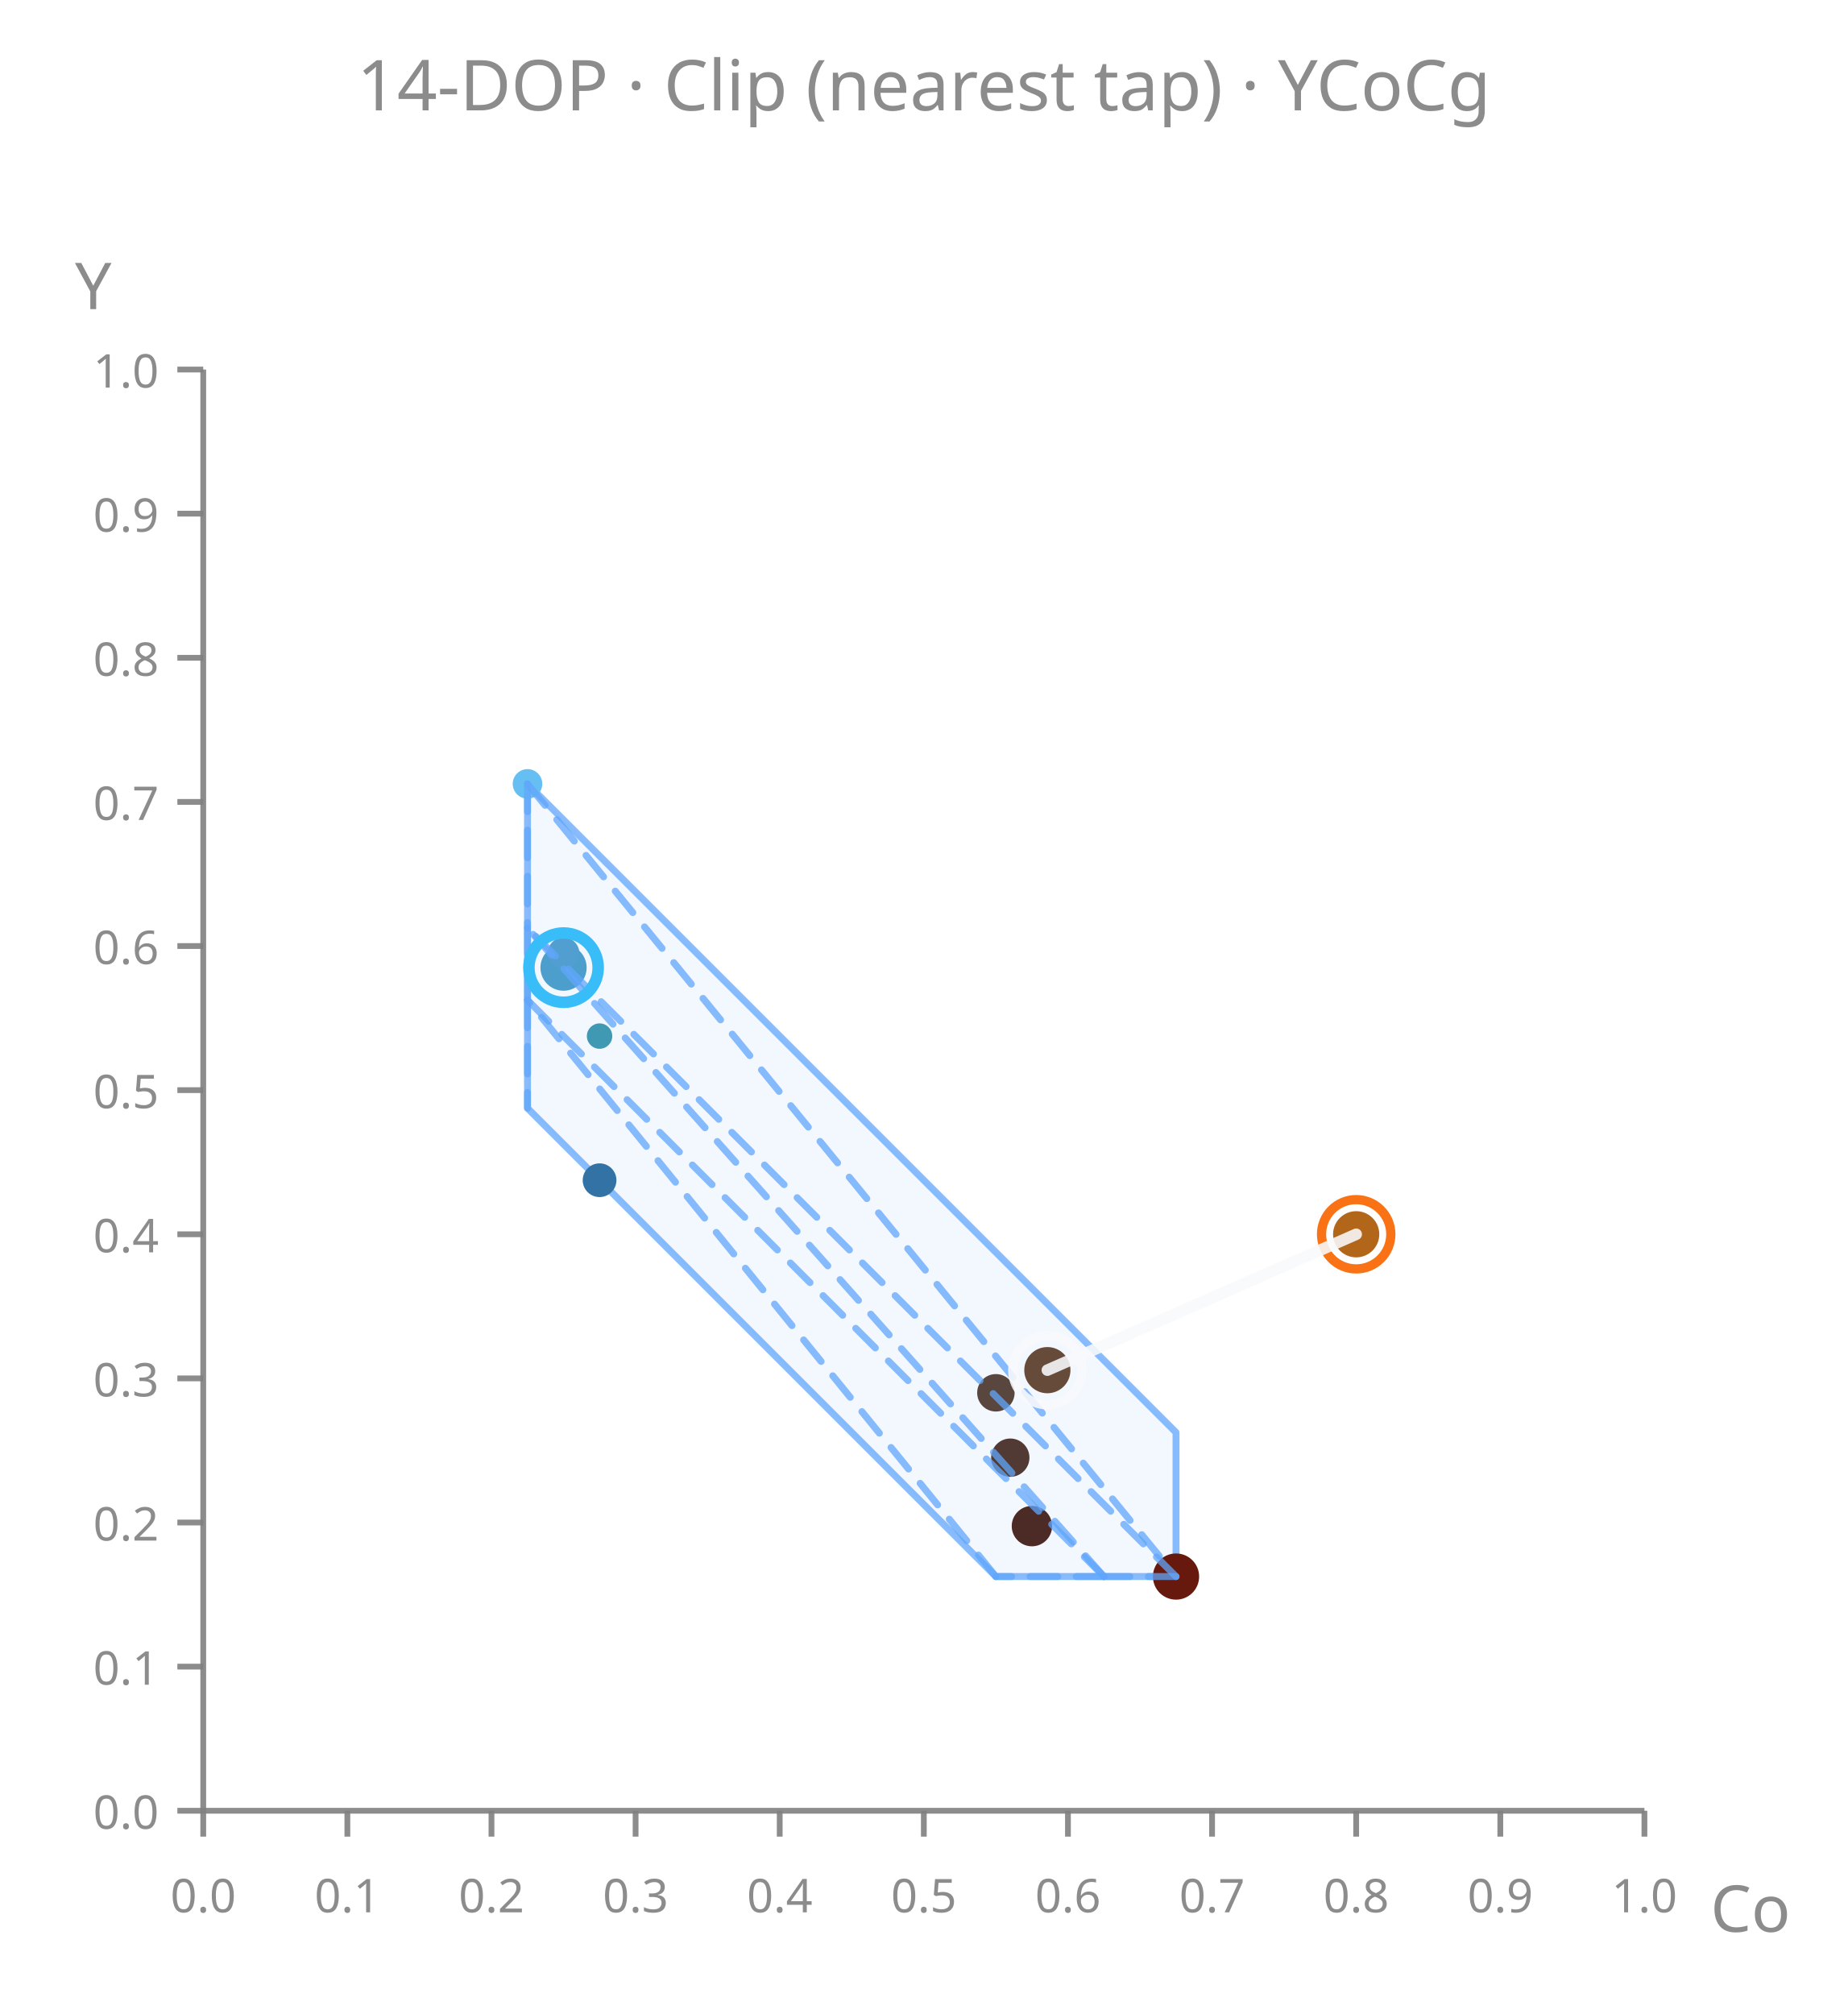
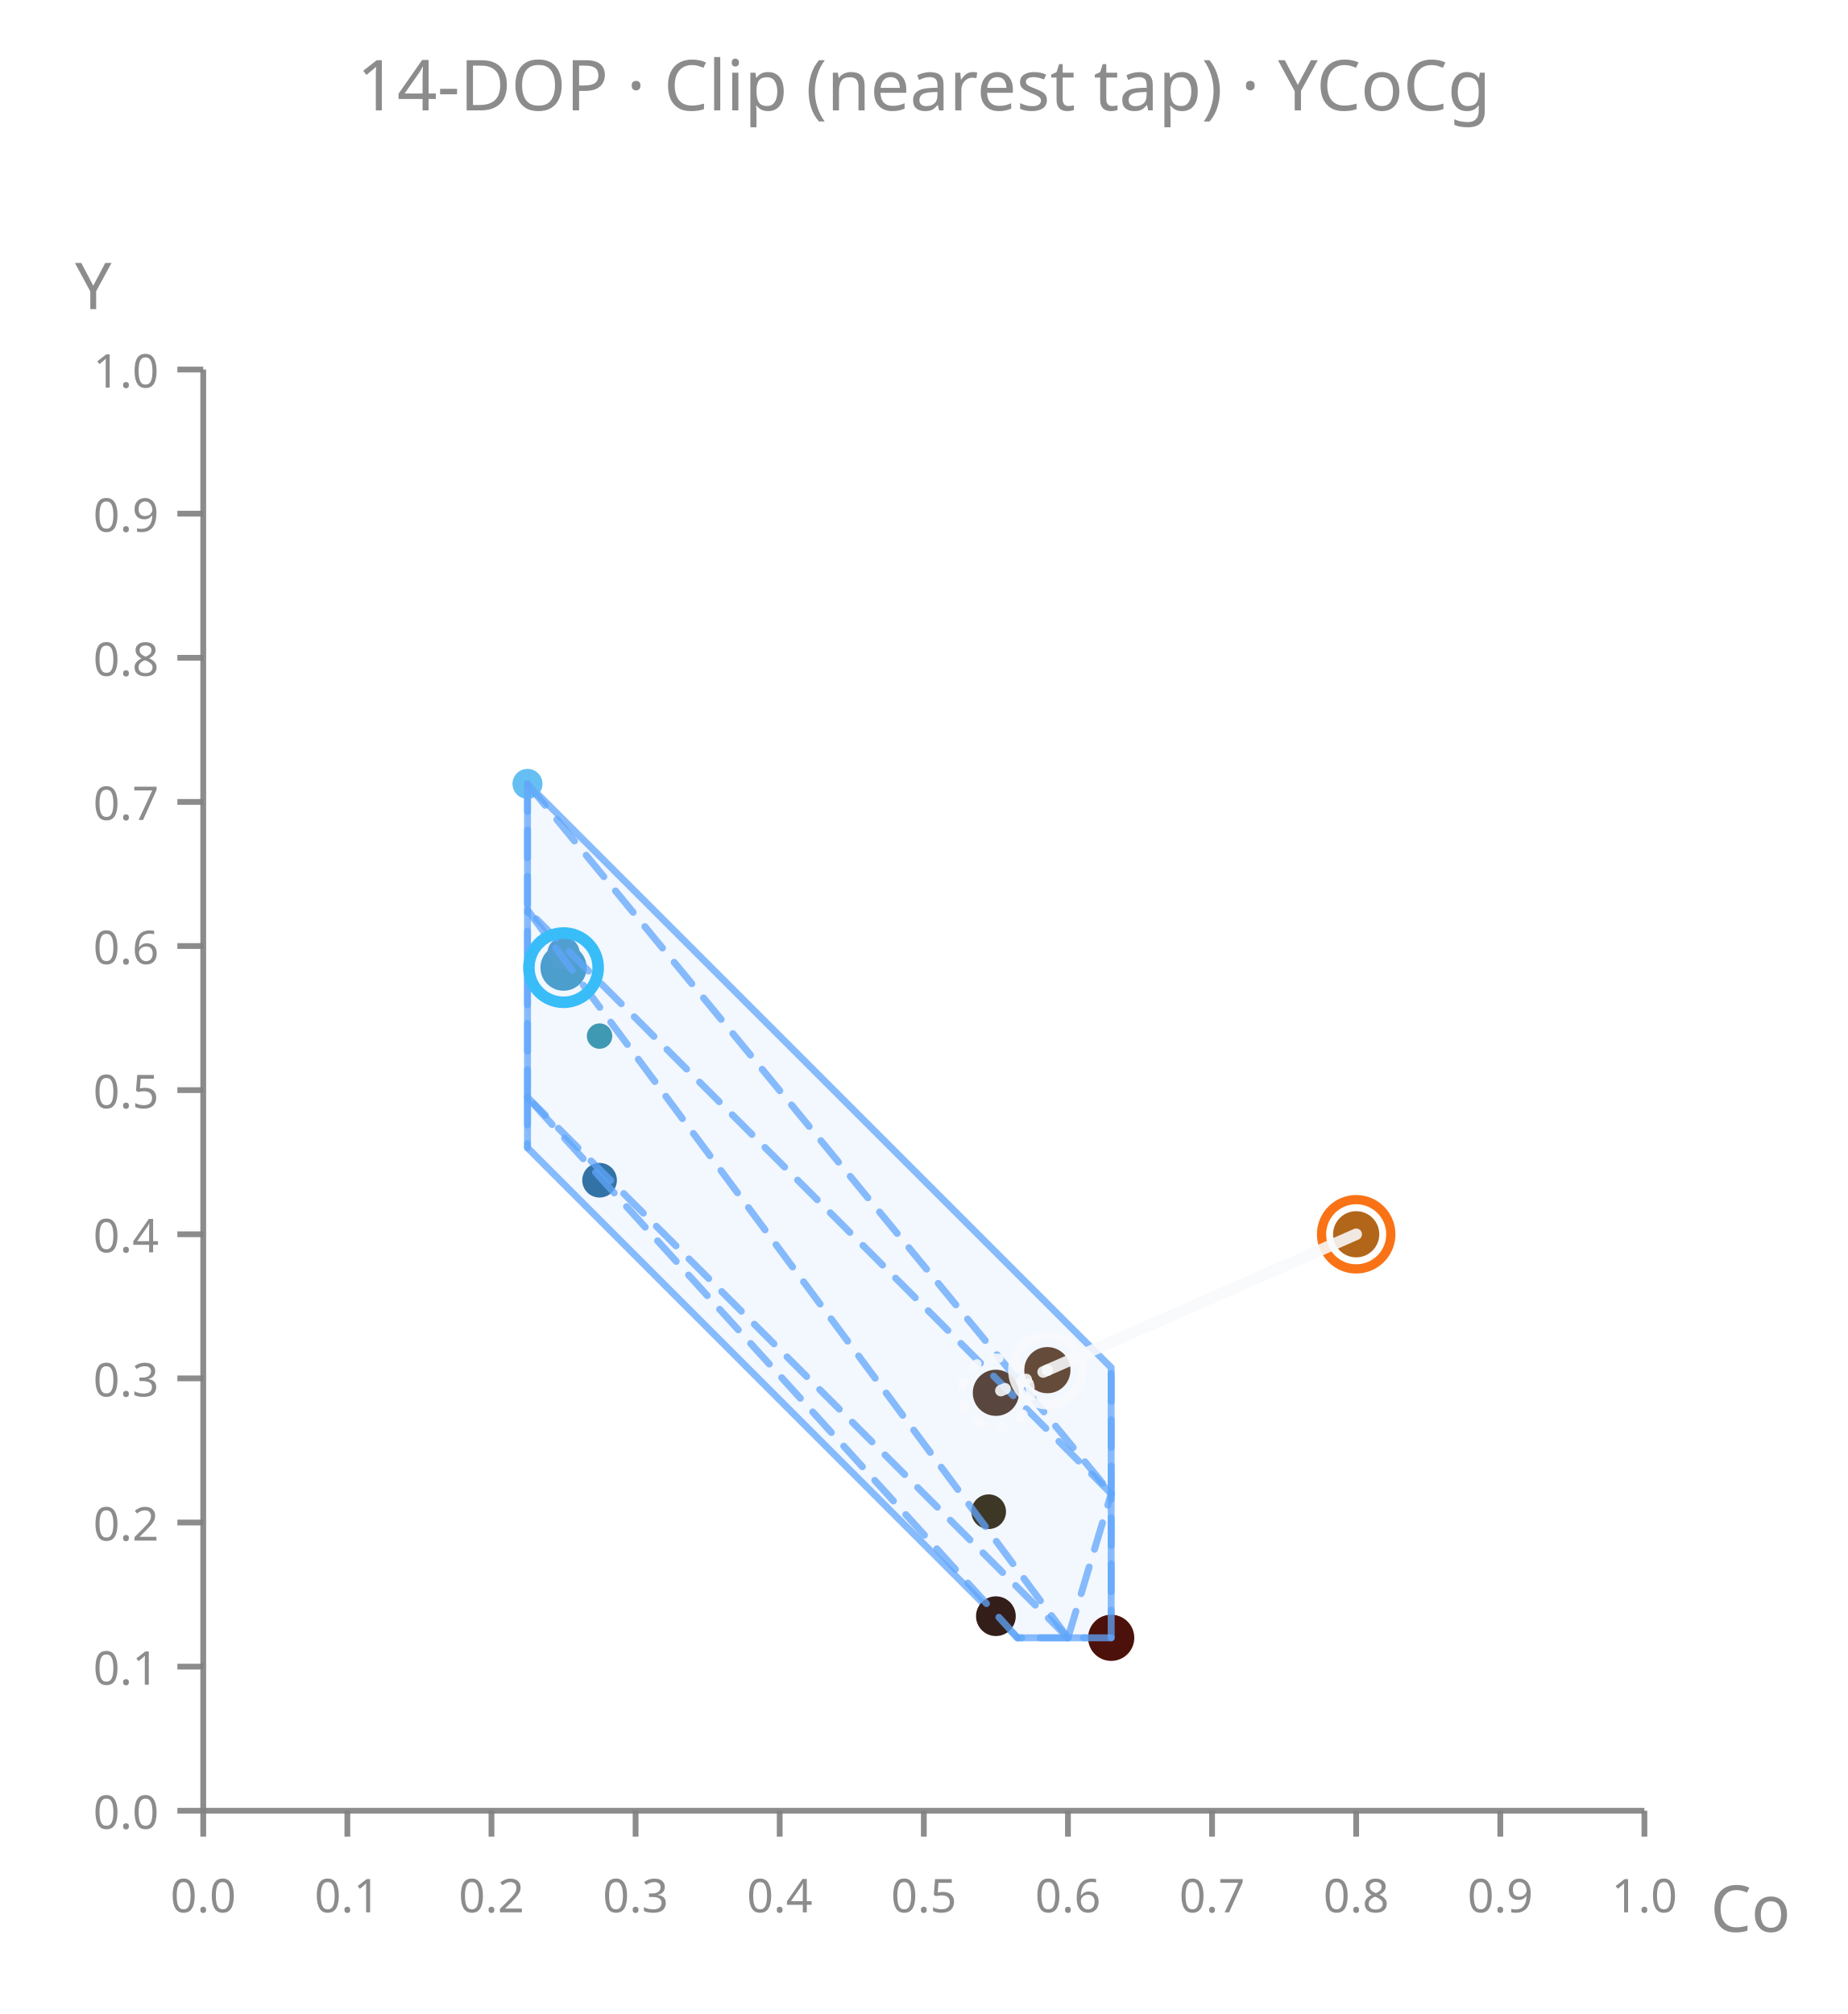
<svg xmlns="http://www.w3.org/2000/svg" baseProfile="full" height="436.0px" version="1.1" viewBox="0,0,400.0,436.0" width="400.0px">
  <defs />
  <g class="layer_bg" />
  <g class="layer_boundary">
-     <polygon fill="rgba(59,130,246,0.06)" points="215.6,341.3 254.6,341.3 254.6,310.1 114.2,169.7 114.2,239.9" stroke="rgba(96,165,250,0.75)" stroke-linejoin="round" stroke-width="1.5" />
+     <polygon fill="rgba(59,130,246,0.06)" points="220.28,354.56 240.56,354.56 240.56,296.06 114.2,169.7 114.2,248.48" stroke="rgba(96,165,250,0.75)" stroke-linejoin="round" stroke-width="1.5" />
  </g>
  <g class="layer_axes">
    <line fill="none" stroke="rgba(128,128,128,0.9)" stroke-width="1.25" x1="44.0" x2="356" y1="392.0" y2="392.0" />
    <line fill="none" stroke="rgba(128,128,128,0.9)" stroke-width="1.25" x1="44.0" x2="44.0" y1="392.0" y2="80" />
    <line fill="none" stroke="rgba(128,128,128,0.9)" stroke-width="1.25" x1="44.0" x2="44.0" y1="392.0" y2="397.6" />
    <text dominant-baseline="hanging" fill="rgba(128,128,128,0.9)" font-family="sans-serif" font-size="10.08" text-anchor="middle" x="44.0" y="406.168">0.0</text>
    <line fill="none" stroke="rgba(128,128,128,0.9)" stroke-width="1.25" x1="75.2" x2="75.2" y1="392.0" y2="397.6" />
    <text dominant-baseline="hanging" fill="rgba(128,128,128,0.9)" font-family="sans-serif" font-size="10.08" text-anchor="middle" x="75.2" y="406.168">0.1</text>
    <line fill="none" stroke="rgba(128,128,128,0.9)" stroke-width="1.25" x1="106.4" x2="106.4" y1="392.0" y2="397.6" />
    <text dominant-baseline="hanging" fill="rgba(128,128,128,0.9)" font-family="sans-serif" font-size="10.08" text-anchor="middle" x="106.4" y="406.168">0.2</text>
    <line fill="none" stroke="rgba(128,128,128,0.9)" stroke-width="1.25" x1="137.6" x2="137.6" y1="392.0" y2="397.6" />
    <text dominant-baseline="hanging" fill="rgba(128,128,128,0.9)" font-family="sans-serif" font-size="10.08" text-anchor="middle" x="137.6" y="406.168">0.3</text>
    <line fill="none" stroke="rgba(128,128,128,0.9)" stroke-width="1.25" x1="168.8" x2="168.8" y1="392.0" y2="397.6" />
    <text dominant-baseline="hanging" fill="rgba(128,128,128,0.9)" font-family="sans-serif" font-size="10.08" text-anchor="middle" x="168.8" y="406.168">0.4</text>
    <line fill="none" stroke="rgba(128,128,128,0.9)" stroke-width="1.25" x1="200" x2="200" y1="392.0" y2="397.6" />
    <text dominant-baseline="hanging" fill="rgba(128,128,128,0.9)" font-family="sans-serif" font-size="10.08" text-anchor="middle" x="200" y="406.168">0.5</text>
    <line fill="none" stroke="rgba(128,128,128,0.9)" stroke-width="1.25" x1="231.2" x2="231.2" y1="392.0" y2="397.6" />
    <text dominant-baseline="hanging" fill="rgba(128,128,128,0.9)" font-family="sans-serif" font-size="10.08" text-anchor="middle" x="231.2" y="406.168">0.6</text>
    <line fill="none" stroke="rgba(128,128,128,0.9)" stroke-width="1.25" x1="262.4" x2="262.4" y1="392.0" y2="397.6" />
    <text dominant-baseline="hanging" fill="rgba(128,128,128,0.9)" font-family="sans-serif" font-size="10.08" text-anchor="middle" x="262.4" y="406.168">0.7</text>
    <line fill="none" stroke="rgba(128,128,128,0.9)" stroke-width="1.25" x1="293.6" x2="293.6" y1="392.0" y2="397.6" />
    <text dominant-baseline="hanging" fill="rgba(128,128,128,0.9)" font-family="sans-serif" font-size="10.08" text-anchor="middle" x="293.6" y="406.168">0.8</text>
    <line fill="none" stroke="rgba(128,128,128,0.9)" stroke-width="1.25" x1="324.8" x2="324.8" y1="392.0" y2="397.6" />
    <text dominant-baseline="hanging" fill="rgba(128,128,128,0.9)" font-family="sans-serif" font-size="10.08" text-anchor="middle" x="324.8" y="406.168">0.9</text>
    <line fill="none" stroke="rgba(128,128,128,0.9)" stroke-width="1.25" x1="356" x2="356" y1="392.0" y2="397.6" />
    <text dominant-baseline="hanging" fill="rgba(128,128,128,0.9)" font-family="sans-serif" font-size="10.08" text-anchor="middle" x="356" y="406.168">1.0</text>
    <line fill="none" stroke="rgba(128,128,128,0.9)" stroke-width="1.25" x1="44.0" x2="38.4" y1="392.0" y2="392.0" />
    <text dominant-baseline="central" fill="rgba(128,128,128,0.9)" font-family="sans-serif" font-size="10.08" text-anchor="end" x="34.4" y="392.0">0.0</text>
    <line fill="none" stroke="rgba(128,128,128,0.9)" stroke-width="1.25" x1="44.0" x2="38.4" y1="360.8" y2="360.8" />
    <text dominant-baseline="central" fill="rgba(128,128,128,0.9)" font-family="sans-serif" font-size="10.08" text-anchor="end" x="34.4" y="360.8">0.1</text>
    <line fill="none" stroke="rgba(128,128,128,0.9)" stroke-width="1.25" x1="44.0" x2="38.4" y1="329.6" y2="329.6" />
    <text dominant-baseline="central" fill="rgba(128,128,128,0.9)" font-family="sans-serif" font-size="10.08" text-anchor="end" x="34.4" y="329.6">0.2</text>
    <line fill="none" stroke="rgba(128,128,128,0.9)" stroke-width="1.25" x1="44.0" x2="38.4" y1="298.4" y2="298.4" />
    <text dominant-baseline="central" fill="rgba(128,128,128,0.9)" font-family="sans-serif" font-size="10.08" text-anchor="end" x="34.4" y="298.4">0.3</text>
    <line fill="none" stroke="rgba(128,128,128,0.9)" stroke-width="1.25" x1="44.0" x2="38.4" y1="267.2" y2="267.2" />
    <text dominant-baseline="central" fill="rgba(128,128,128,0.9)" font-family="sans-serif" font-size="10.08" text-anchor="end" x="34.4" y="267.2">0.4</text>
    <line fill="none" stroke="rgba(128,128,128,0.9)" stroke-width="1.25" x1="44.0" x2="38.4" y1="236" y2="236" />
    <text dominant-baseline="central" fill="rgba(128,128,128,0.9)" font-family="sans-serif" font-size="10.08" text-anchor="end" x="34.4" y="236">0.5</text>
    <line fill="none" stroke="rgba(128,128,128,0.9)" stroke-width="1.25" x1="44.0" x2="38.4" y1="204.8" y2="204.8" />
    <text dominant-baseline="central" fill="rgba(128,128,128,0.9)" font-family="sans-serif" font-size="10.08" text-anchor="end" x="34.4" y="204.8">0.6</text>
    <line fill="none" stroke="rgba(128,128,128,0.9)" stroke-width="1.25" x1="44.0" x2="38.4" y1="173.6" y2="173.6" />
    <text dominant-baseline="central" fill="rgba(128,128,128,0.9)" font-family="sans-serif" font-size="10.08" text-anchor="end" x="34.4" y="173.6">0.7</text>
    <line fill="none" stroke="rgba(128,128,128,0.9)" stroke-width="1.25" x1="44.0" x2="38.4" y1="142.4" y2="142.4" />
    <text dominant-baseline="central" fill="rgba(128,128,128,0.9)" font-family="sans-serif" font-size="10.08" text-anchor="end" x="34.4" y="142.4">0.8</text>
    <line fill="none" stroke="rgba(128,128,128,0.9)" stroke-width="1.25" x1="44.0" x2="38.4" y1="111.2" y2="111.2" />
    <text dominant-baseline="central" fill="rgba(128,128,128,0.9)" font-family="sans-serif" font-size="10.08" text-anchor="end" x="34.4" y="111.2">0.9</text>
    <line fill="none" stroke="rgba(128,128,128,0.9)" stroke-width="1.25" x1="44.0" x2="38.4" y1="80" y2="80" />
    <text dominant-baseline="central" fill="rgba(128,128,128,0.9)" font-family="sans-serif" font-size="10.08" text-anchor="end" x="34.4" y="80">1.0</text>
    <text fill="rgba(128,128,128,0.9)" font-family="sans-serif" font-size="14" x="370.3" y="418.208">Co</text>
    <text fill="rgba(128,128,128,0.9)" font-family="sans-serif" font-size="14" x="16.224" y="66.928">Y</text>
  </g>
  <g class="layer_dots">
    <circle cx="129.8" cy="224.3" fill="rgb(63,153,178)" r="2.75" stroke="none" />
-     <circle cx="114.2" cy="169.7" fill="rgb(102,191,242)" r="3.2" stroke="none" />
+     <circle cx="114.2" cy="169.7" fill="rgb(102,191,242)" r="3.25" stroke="none" />
    <circle cx="122" cy="209.48" fill="rgb(76,158,204)" r="5.0" stroke="none" />
-     <circle cx="122" cy="206.36" fill="rgb(81,158,209)" r="3.425" stroke="none" />
-     <circle cx="129.8" cy="255.5" fill="rgb(51,114,165)" r="3.65" stroke="none" />
+     <circle cx="122" cy="206.36" fill="rgb(81,158,209)" r="3.5" stroke="none" />
+     <circle cx="129.8" cy="255.5" fill="rgb(51,114,165)" r="3.75" stroke="none" />
+     <circle cx="214.04" cy="327.26" fill="rgb(61,56,38)" r="3.75" stroke="none" />
    <circle cx="293.6" cy="267.2" fill="rgb(178,102,25)" r="5.0" stroke="none" />
-     <circle cx="226.743" cy="296.617" fill="rgb(102,75,58)" r="5.0" stroke="none" />
-     <circle cx="215.6" cy="301.52" fill="rgb(89,71,63)" r="4.055" stroke="none" />
-     <line fill="none" stroke="rgba(96,165,250,0.75)" stroke-dasharray="6,4" stroke-linecap="round" stroke-width="1.5" x1="114.2" x2="254.6" y1="169.7" y2="341.3" />
-     <line fill="none" stroke="rgba(96,165,250,0.75)" stroke-dasharray="6,4" stroke-linecap="round" stroke-width="1.5" x1="114.2" x2="114.2" y1="169.7" y2="200.9" />
-     <circle cx="218.72" cy="315.56" fill="rgb(81,58,51)" r="4.145" stroke="none" />
-     <line fill="none" stroke="rgba(96,165,250,0.75)" stroke-dasharray="6,4" stroke-linecap="round" stroke-width="1.5" x1="239" x2="215.6" y1="341.3" y2="341.3" />
-     <line fill="none" stroke="rgba(96,165,250,0.75)" stroke-dasharray="6,4" stroke-linecap="round" stroke-width="1.5" x1="215.6" x2="114.2" y1="341.3" y2="216.5" />
-     <line fill="none" stroke="rgba(96,165,250,0.75)" stroke-dasharray="6,4" stroke-linecap="round" stroke-width="1.5" x1="114.2" x2="114.2" y1="216.5" y2="239.9" />
-     <circle cx="223.4" cy="330.38" fill="rgb(76,43,38)" r="4.37" stroke="none" />
-     <circle cx="254.6" cy="341.3" fill="rgb(102,25,12)" r="5.0" stroke="none" />
-     <line fill="none" stroke="rgba(96,165,250,0.75)" stroke-dasharray="6,4" stroke-linecap="round" stroke-width="1.5" x1="254.6" x2="239" y1="341.3" y2="341.3" />
-     <line fill="none" stroke="rgba(96,165,250,0.75)" stroke-dasharray="6,4" stroke-linecap="round" stroke-width="1.5" x1="254.6" x2="114.2" y1="341.3" y2="200.9" />
-     <line fill="none" stroke="rgba(96,165,250,0.75)" stroke-dasharray="6,4" stroke-linecap="round" stroke-width="1.5" x1="239" x2="114.2" y1="341.3" y2="216.5" />
-     <line fill="none" stroke="rgba(96,165,250,0.75)" stroke-dasharray="6,4" stroke-linecap="round" stroke-width="1.5" x1="239" x2="114.2" y1="341.3" y2="200.9" />
-     <line fill="none" stroke="rgba(96,165,250,0.75)" stroke-dasharray="6,4" stroke-linecap="round" stroke-width="1.5" x1="114.2" x2="114.2" y1="216.5" y2="200.9" />
+     <line fill="none" stroke="rgba(96,165,250,0.75)" stroke-dasharray="6,4" stroke-linecap="round" stroke-width="1.5" x1="114.2" x2="240.56" y1="169.7" y2="323.36" />
+     <line fill="none" stroke="rgba(96,165,250,0.75)" stroke-dasharray="6,4" stroke-linecap="round" stroke-width="1.5" x1="114.2" x2="114.2" y1="169.7" y2="197" />
+     <line fill="none" stroke="rgba(96,165,250,0.75)" stroke-dasharray="6,4" stroke-linecap="round" stroke-width="1.5" x1="240.56" x2="240.56" y1="323.36" y2="296.06" />
+     <circle cx="226.743" cy="296.617" fill="rgb(101,75,58)" r="5.0" stroke="none" />
+     <circle cx="215.6" cy="301.52" fill="rgb(89,71,63)" r="4.2" stroke="none" />
+     <circle cx="215.6" cy="301.52" fill="rgb(89,71,63)" r="5.0" stroke="none" />
+     <circle cx="215.6" cy="349.88" fill="rgb(51,30,25)" r="4.3" stroke="none" />
+     <line fill="none" stroke="rgba(96,165,250,0.75)" stroke-dasharray="6,4" stroke-linecap="round" stroke-width="1.5" x1="231.2" x2="220.28" y1="354.56" y2="354.56" />
+     <line fill="none" stroke="rgba(96,165,250,0.75)" stroke-dasharray="6,4" stroke-linecap="round" stroke-width="1.5" x1="220.28" x2="114.2" y1="354.56" y2="237.56" />
+     <line fill="none" stroke="rgba(96,165,250,0.75)" stroke-dasharray="6,4" stroke-linecap="round" stroke-width="1.5" x1="114.2" x2="114.2" y1="237.56" y2="248.48" />
+     <circle cx="240.56" cy="354.56" fill="rgb(76,17,10)" r="5.0" stroke="none" />
+     <line fill="none" stroke="rgba(96,165,250,0.75)" stroke-dasharray="6,4" stroke-linecap="round" stroke-width="1.5" x1="240.56" x2="231.2" y1="354.56" y2="354.56" />
+     <line fill="none" stroke="rgba(96,165,250,0.75)" stroke-dasharray="6,4" stroke-linecap="round" stroke-width="1.5" x1="240.56" x2="240.56" y1="354.56" y2="323.36" />
+     <line fill="none" stroke="rgba(96,165,250,0.75)" stroke-dasharray="6,4" stroke-linecap="round" stroke-width="1.5" x1="231.2" x2="240.56" y1="354.56" y2="323.36" />
+     <line fill="none" stroke="rgba(96,165,250,0.75)" stroke-dasharray="6,4" stroke-linecap="round" stroke-width="1.5" x1="231.2" x2="114.2" y1="354.56" y2="237.56" />
+     <line fill="none" stroke="rgba(96,165,250,0.75)" stroke-dasharray="6,4" stroke-linecap="round" stroke-width="1.5" x1="231.2" x2="114.2" y1="354.56" y2="197" />
+     <line fill="none" stroke="rgba(96,165,250,0.75)" stroke-dasharray="6,4" stroke-linecap="round" stroke-width="1.5" x1="240.56" x2="114.2" y1="323.36" y2="197" />
+     <line fill="none" stroke="rgba(96,165,250,0.75)" stroke-dasharray="6,4" stroke-linecap="round" stroke-width="1.5" x1="114.2" x2="114.2" y1="237.56" y2="197" />
  </g>
  <g class="layer_overlay">
    <circle cx="122" cy="209.48" fill="none" r="7.5" stroke="rgba(56,189,248,1.0)" stroke-width="2.5" />
    <circle cx="293.6" cy="267.2" fill="none" r="7.5" stroke="rgba(249,115,22,1.0)" stroke-width="2.0" />
    <line stroke="rgba(248,250,252,0.88)" stroke-linecap="round" stroke-width="2.5" x1="293.6" x2="226.743" y1="267.2" y2="296.617" />
    <circle cx="226.743" cy="296.617" fill="none" r="7.5" stroke="rgba(248,250,252,0.88)" stroke-width="2.0" />
+     <line fill="none" stroke="rgba(248,250,252,0.88)" stroke-dasharray="1 4" stroke-linecap="round" stroke-width="2.5" x1="226.743" x2="215.6" y1="296.617" y2="301.52" />
+     <circle cx="215.6" cy="301.52" fill="none" r="7.5" stroke="rgba(248,250,252,0.88)" stroke-dasharray="1 4" stroke-linecap="round" stroke-width="2.0" />
  </g>
  <g class="layer_header">
    <text dominant-baseline="central" fill="rgba(128,128,128,0.9)" font-family="sans-serif" font-size="15.2" text-anchor="middle" x="200.0" y="18.0">14-DOP · Clip (nearest tap) · YCoCg</text>
  </g>
</svg>
